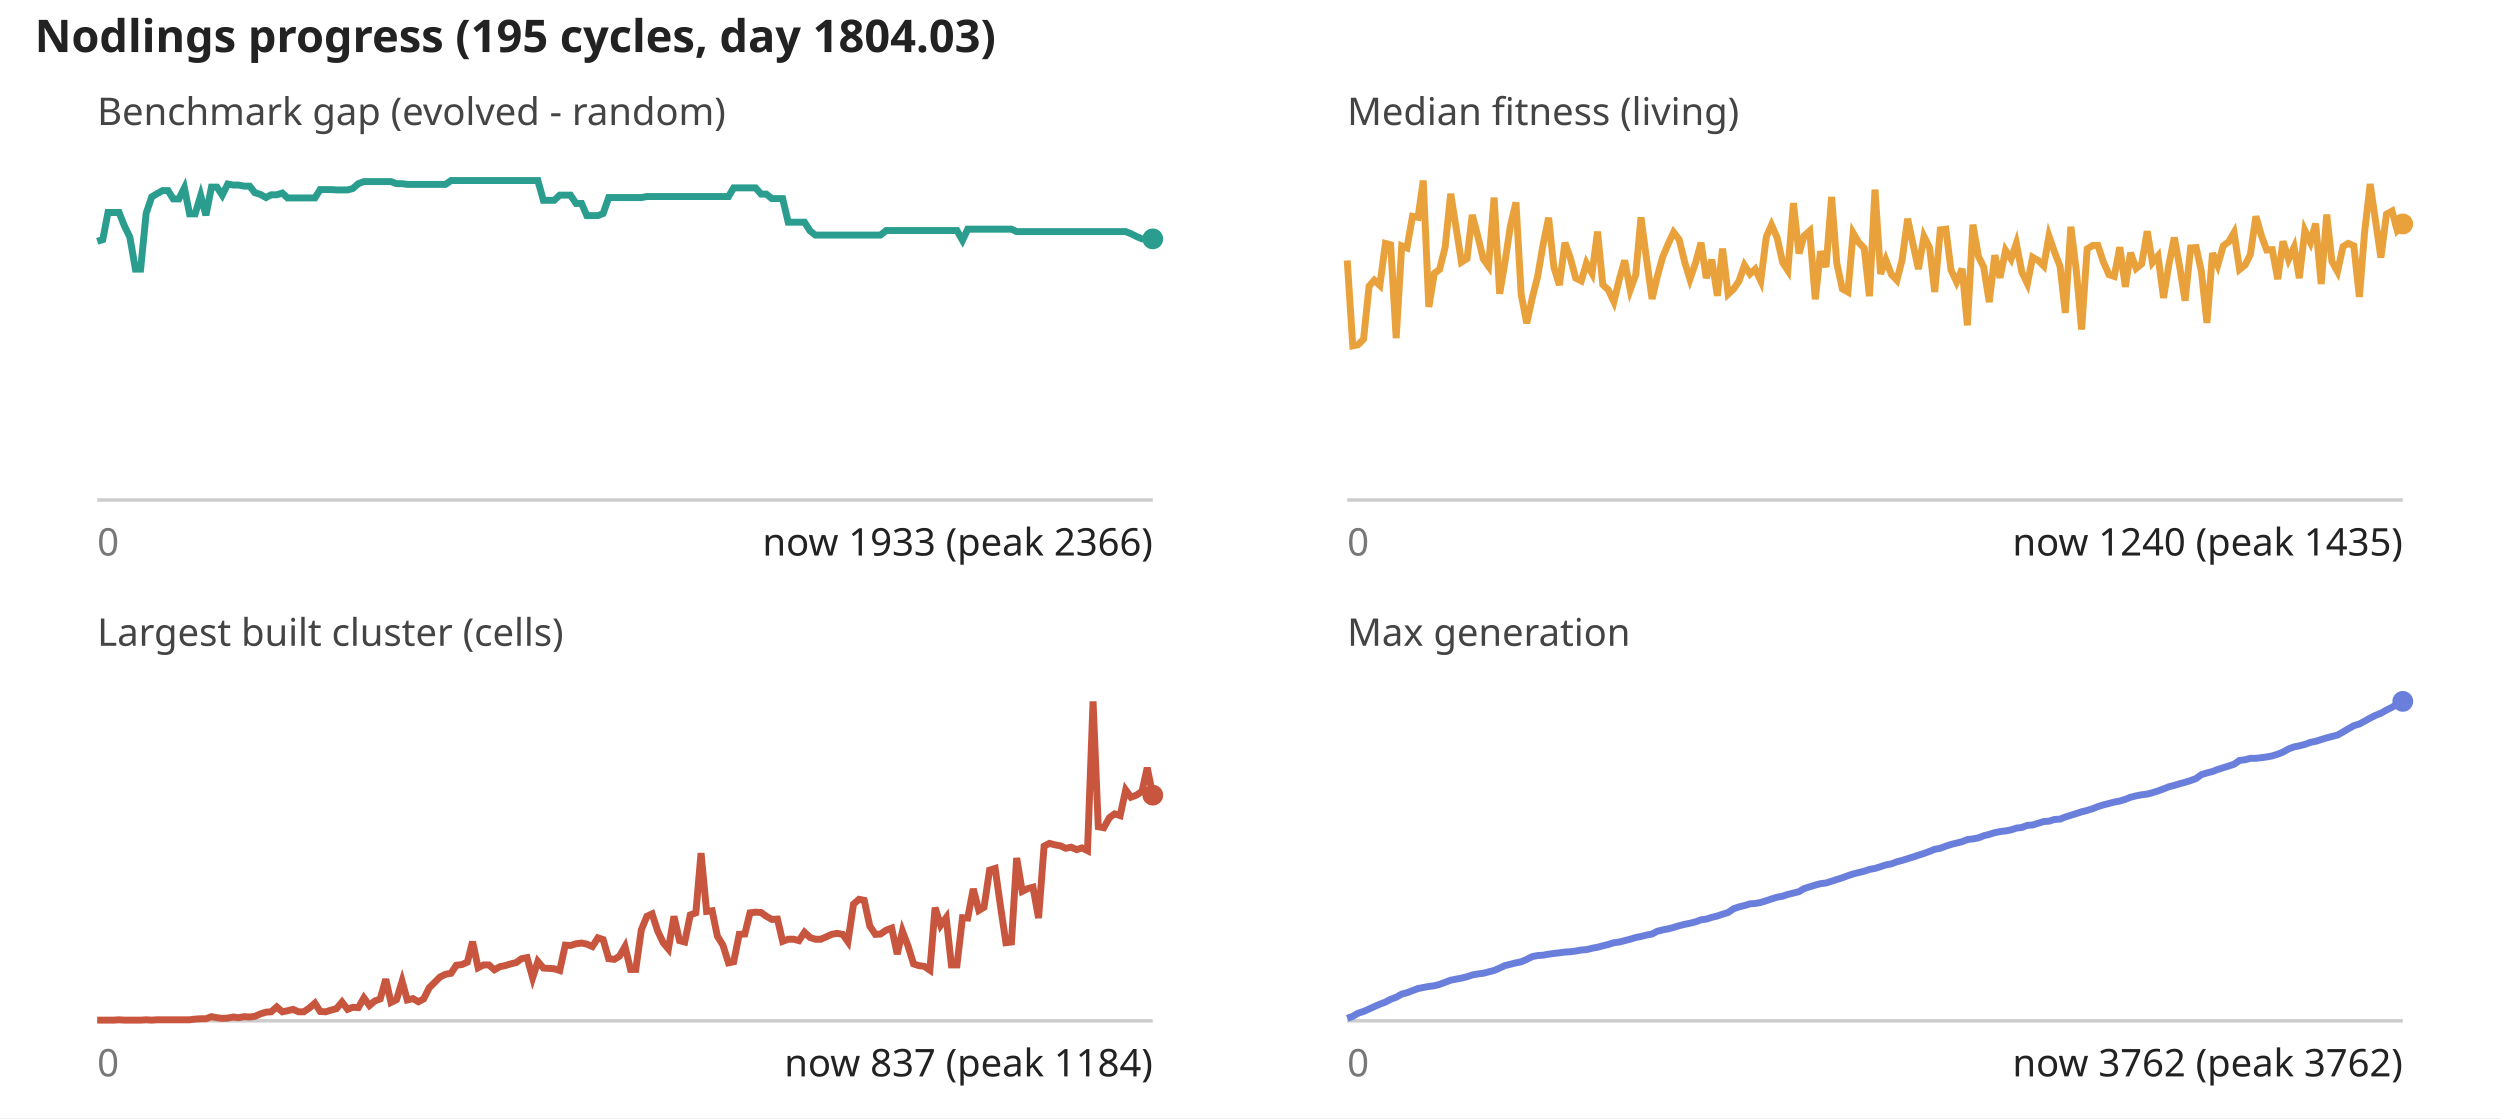
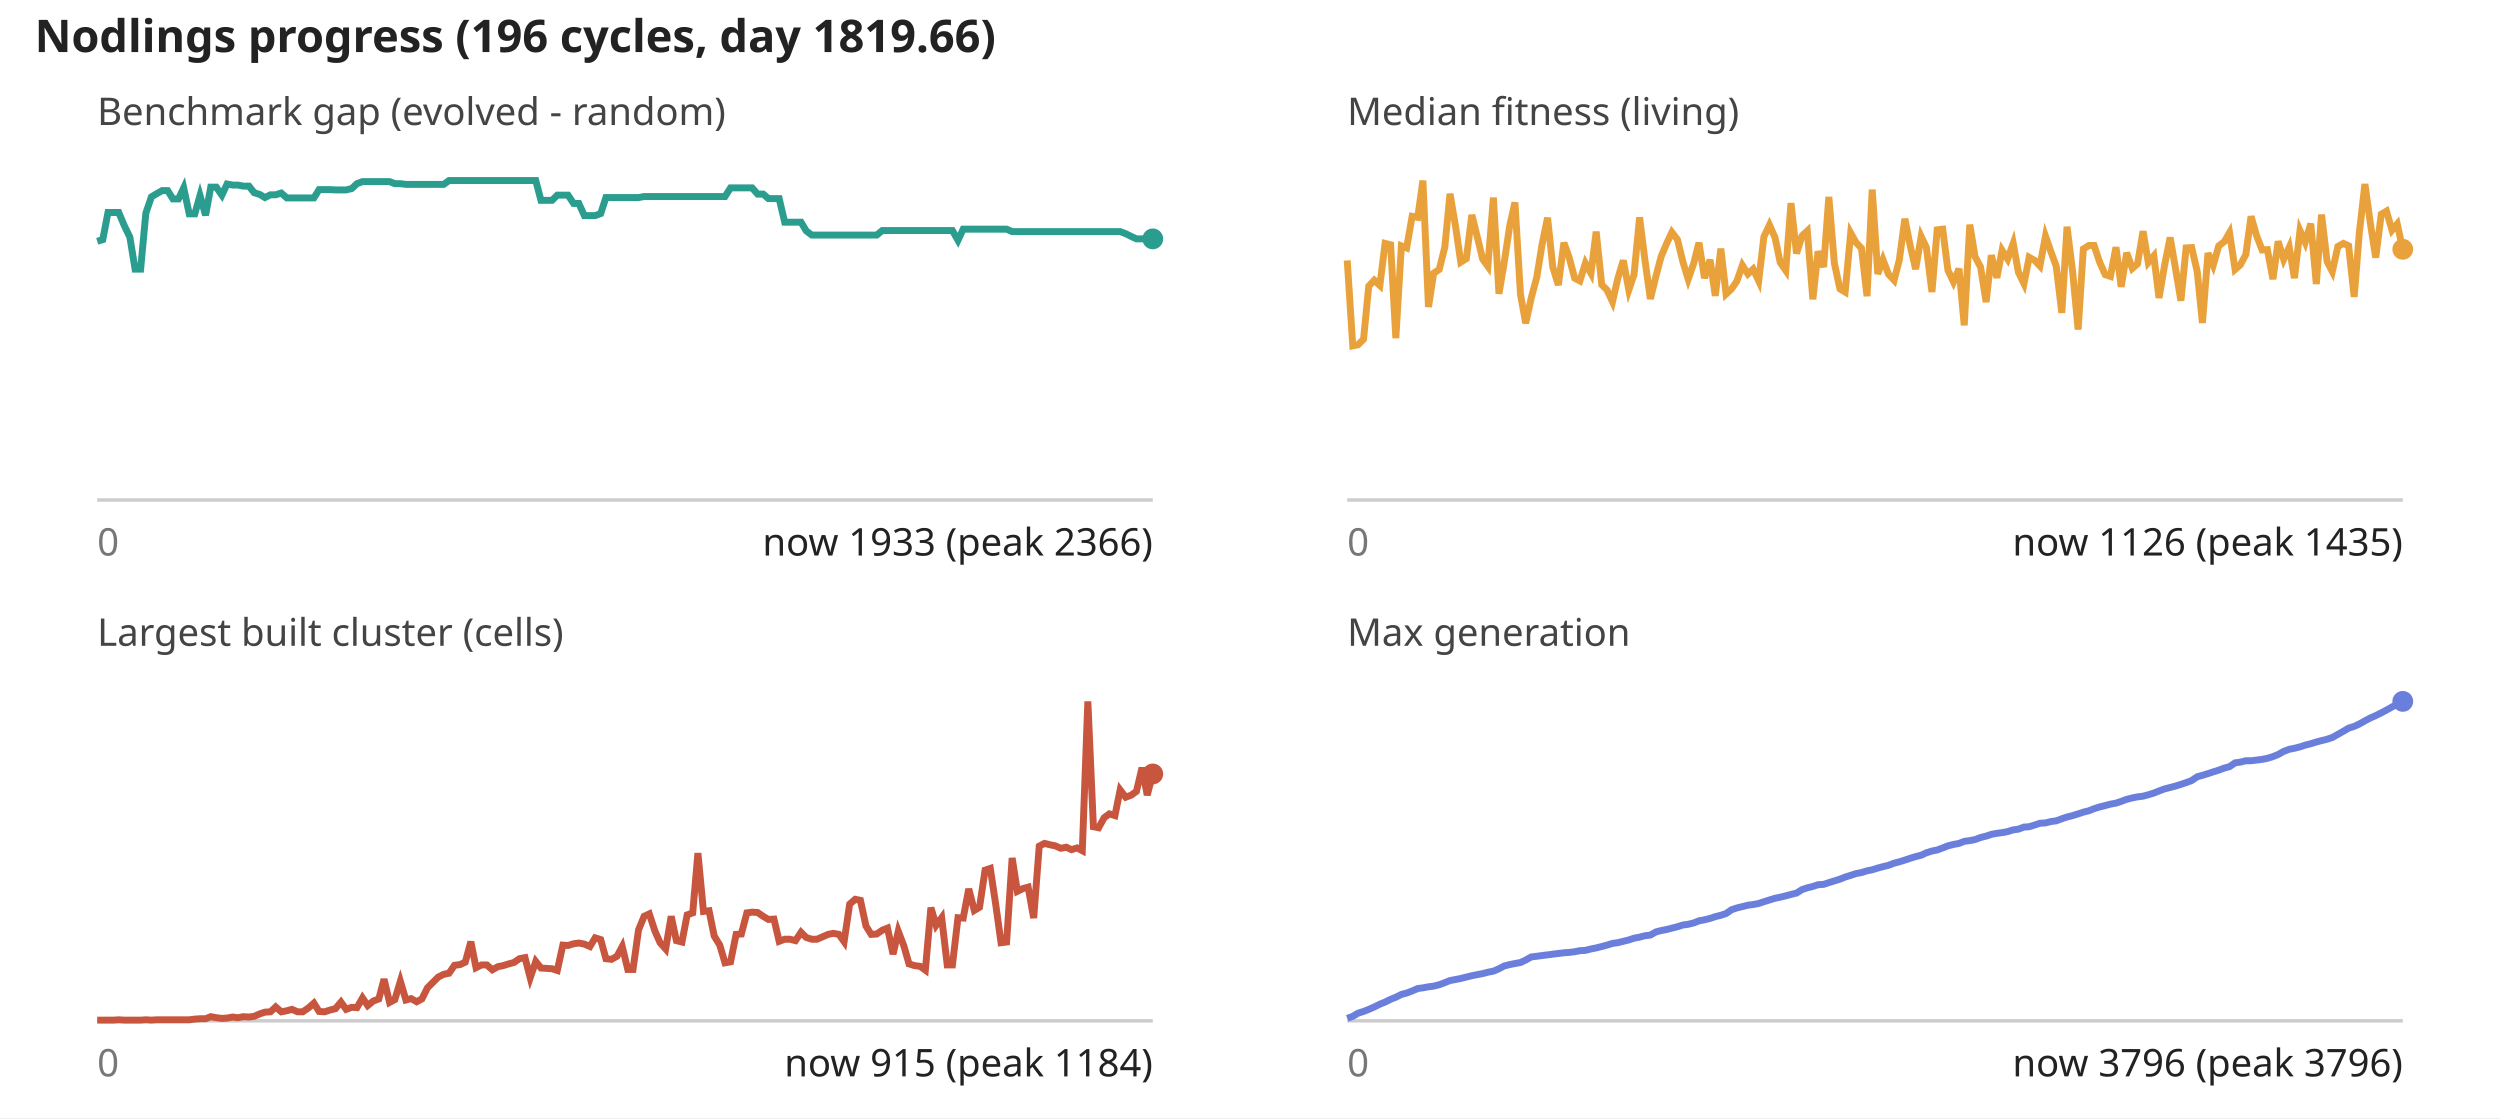
<svg xmlns="http://www.w3.org/2000/svg" viewBox="0 0 720 322" font-family="sans-serif" font-size="11">
  <rect width="100%" height="100%" fill="#fff" />
-   <text x="10" y="15" font-size="13" font-weight="bold" fill="#222">Nodlings progress (195 cycles, day 1804.03)</text>
+   <text x="10" y="15" font-size="13" font-weight="bold" fill="#222">Nodlings progress (196 cycles, day 1819.66)</text>
  <text x="28" y="36" fill="#444">Benchmark gap (evolved - random)</text>
  <line x1="28" y1="144" x2="332" y2="144" stroke="#ccc" />
-   <polyline fill="none" stroke="#2a9d8f" stroke-width="2" points="28.0,69.5 29.6,69.0 31.1,61.2 32.7,61.2 34.3,61.2 35.8,65.0 37.4,68.3 39.0,77.5 40.5,77.5 42.1,61.4 43.7,56.7 45.2,55.8 46.8,54.9 48.4,54.9 49.9,57.3 51.5,57.3 53.1,54.1 54.6,61.6 56.2,61.6 57.8,56.3 59.3,62.0 60.9,53.9 62.5,53.9 64.0,56.2 65.6,53.0 67.2,53.3 68.7,53.3 70.3,53.6 71.9,53.6 73.4,55.5 75.0,56.0 76.6,56.9 78.1,56.1 79.7,56.1 81.3,55.6 82.8,57.0 84.4,57.0 86.0,57.0 87.5,57.0 89.1,57.0 90.7,57.0 92.2,54.6 93.8,54.6 95.4,54.6 96.9,54.7 98.5,54.7 100.1,54.7 101.6,54.3 103.2,52.9 104.8,52.3 106.4,52.3 107.9,52.3 109.5,52.3 111.1,52.3 112.6,52.3 114.2,52.9 115.8,52.9 117.3,53.1 118.9,53.1 120.5,53.1 122.0,53.1 123.6,53.1 125.2,53.1 126.7,53.1 128.3,53.1 129.9,52.0 131.4,52.0 133.0,52.0 134.6,52.0 136.1,52.0 137.7,52.0 139.3,52.0 140.8,52.0 142.4,52.0 144.0,52.0 145.5,52.0 147.1,52.0 148.7,52.0 150.2,52.0 151.8,52.0 153.4,52.0 154.9,52.0 156.5,57.7 158.1,57.7 159.6,57.7 161.2,56.2 162.8,56.2 164.3,56.2 165.9,58.6 167.5,58.6 169.0,62.1 170.6,62.1 172.2,62.1 173.7,61.5 175.3,56.9 176.9,56.9 178.4,56.9 180.0,56.9 181.6,56.9 183.1,56.9 184.7,56.9 186.3,56.6 187.8,56.6 189.4,56.6 191.0,56.6 192.5,56.6 194.1,56.6 195.7,56.6 197.2,56.6 198.8,56.6 200.4,56.6 201.9,56.6 203.5,56.6 205.1,56.6 206.6,56.6 208.2,56.6 209.8,56.6 211.3,54.1 212.9,54.1 214.5,54.1 216.0,54.1 217.6,54.1 219.2,55.9 220.7,55.9 222.3,57.2 223.9,57.2 225.4,57.2 227.0,64.0 228.6,64.0 230.1,64.0 231.7,64.0 233.3,66.5 234.8,67.7 236.4,67.7 238.0,67.7 239.5,67.7 241.1,67.7 242.7,67.7 244.2,67.7 245.8,67.7 247.4,67.7 248.9,67.7 250.5,67.7 252.1,67.7 253.6,67.7 255.2,66.4 256.8,66.4 258.4,66.4 259.9,66.4 261.5,66.4 263.1,66.4 264.6,66.4 266.2,66.4 267.8,66.4 269.3,66.4 270.9,66.4 272.5,66.4 274.0,66.4 275.6,66.4 277.2,69.2 278.7,66.0 280.3,66.0 281.9,66.0 283.4,66.0 285.0,66.0 286.6,66.0 288.1,66.0 289.7,66.0 291.3,66.0 292.8,66.7 294.4,66.7 296.0,66.7 297.5,66.7 299.1,66.7 300.7,66.7 302.2,66.7 303.8,66.7 305.4,66.7 306.9,66.7 308.5,66.7 310.1,66.7 311.6,66.7 313.2,66.7 314.8,66.7 316.3,66.7 317.9,66.7 319.5,66.7 321.0,66.7 322.6,66.7 324.2,66.7 325.7,67.3 327.3,68.1 328.9,68.8 330.4,68.8 332.0,68.8" />
+   <polyline fill="none" stroke="#2a9d8f" stroke-width="2" points="28.0,69.5 29.6,69.0 31.1,61.2 32.7,61.2 34.2,61.2 35.8,65.0 37.4,68.3 38.9,77.5 40.5,77.5 42.0,61.4 43.6,56.7 45.1,55.8 46.7,54.9 48.3,54.9 49.8,57.3 51.4,57.3 52.9,54.1 54.5,61.6 56.1,61.6 57.6,56.3 59.2,62.0 60.7,53.9 62.3,53.9 63.9,56.2 65.4,53.0 67.0,53.3 68.5,53.3 70.1,53.6 71.7,53.6 73.2,55.5 74.8,56.0 76.3,56.9 77.9,56.1 79.4,56.1 81.0,55.6 82.6,57.0 84.1,57.0 85.7,57.0 87.2,57.0 88.8,57.0 90.4,57.0 91.9,54.6 93.5,54.6 95.0,54.6 96.6,54.7 98.2,54.7 99.7,54.7 101.3,54.3 102.8,52.9 104.4,52.3 105.9,52.3 107.5,52.3 109.1,52.3 110.6,52.3 112.2,52.3 113.7,52.9 115.3,52.9 116.9,53.1 118.4,53.1 120.0,53.1 121.5,53.1 123.1,53.1 124.7,53.1 126.2,53.1 127.8,53.1 129.3,52.0 130.9,52.0 132.5,52.0 134.0,52.0 135.6,52.0 137.1,52.0 138.7,52.0 140.2,52.0 141.8,52.0 143.4,52.0 144.9,52.0 146.5,52.0 148.0,52.0 149.6,52.0 151.2,52.0 152.7,52.0 154.3,52.0 155.8,57.7 157.4,57.7 159.0,57.7 160.5,56.2 162.1,56.2 163.6,56.2 165.2,58.6 166.7,58.6 168.3,62.1 169.9,62.1 171.4,62.1 173.0,61.5 174.5,56.9 176.1,56.9 177.7,56.9 179.2,56.9 180.8,56.9 182.3,56.9 183.9,56.9 185.5,56.6 187.0,56.6 188.6,56.6 190.1,56.6 191.7,56.6 193.3,56.6 194.8,56.6 196.4,56.6 197.9,56.6 199.5,56.6 201.0,56.6 202.6,56.6 204.2,56.6 205.7,56.6 207.3,56.6 208.8,56.6 210.4,54.1 212.0,54.1 213.5,54.1 215.1,54.1 216.6,54.1 218.2,55.9 219.8,55.9 221.3,57.2 222.9,57.2 224.4,57.2 226.0,64.0 227.5,64.0 229.1,64.0 230.7,64.0 232.2,66.5 233.8,67.7 235.3,67.7 236.9,67.7 238.5,67.7 240.0,67.7 241.6,67.7 243.1,67.7 244.7,67.7 246.3,67.7 247.8,67.7 249.4,67.7 250.9,67.7 252.5,67.7 254.1,66.4 255.6,66.4 257.2,66.4 258.7,66.4 260.3,66.4 261.8,66.4 263.4,66.4 265.0,66.4 266.5,66.4 268.1,66.4 269.6,66.4 271.2,66.4 272.8,66.4 274.3,66.4 275.9,69.2 277.4,66.0 279.0,66.0 280.6,66.0 282.1,66.0 283.7,66.0 285.2,66.0 286.8,66.0 288.3,66.0 289.9,66.0 291.5,66.7 293.0,66.7 294.6,66.7 296.1,66.7 297.7,66.7 299.3,66.7 300.8,66.7 302.4,66.7 303.9,66.7 305.5,66.7 307.1,66.7 308.6,66.7 310.2,66.7 311.7,66.7 313.3,66.7 314.9,66.7 316.4,66.7 318.0,66.7 319.5,66.7 321.1,66.7 322.6,66.7 324.2,67.3 325.8,68.1 327.3,68.8 328.9,68.8 330.4,68.8 332.0,68.8" />
  <circle cx="332.0" cy="68.8" r="3" fill="#2a9d8f" />
  <text x="28" y="160" fill="#777">0</text>
  <text x="332" y="160" text-anchor="end" fill="#222">now 1933 (peak 2366)</text>
  <text x="388" y="36" fill="#444">Median fitness (living)</text>
  <line x1="388" y1="144" x2="692" y2="144" stroke="#ccc" />
-   <polyline fill="none" stroke="#e9a23b" stroke-width="2" points="388.0,75.0 389.6,99.6 391.1,99.3 392.7,97.7 394.3,82.4 395.8,80.7 397.4,82.2 399.0,70.1 400.5,70.5 402.1,97.4 403.7,70.8 405.2,71.4 406.8,62.3 408.4,62.6 409.9,52.0 411.5,88.4 413.1,78.7 414.6,77.6 416.2,71.2 417.8,55.8 419.3,65.2 420.9,75.5 422.5,74.5 424.0,61.9 425.6,68.0 427.2,74.6 428.7,76.7 430.3,56.9 431.9,84.6 433.4,75.7 435.0,65.0 436.6,58.3 438.1,84.8 439.7,93.1 441.3,85.8 442.8,79.8 444.4,70.5 446.0,62.7 447.5,76.9 449.1,82.1 450.7,69.9 452.2,74.1 453.8,80.1 455.4,80.9 456.9,75.8 458.5,78.7 460.1,66.7 461.6,82.0 463.2,83.5 464.8,86.9 466.4,80.3 467.9,75.0 469.5,83.5 471.1,79.1 472.6,62.6 474.2,74.6 475.8,86.1 477.3,79.6 478.9,73.9 480.5,70.1 482.0,66.9 483.6,69.0 485.2,75.5 486.7,80.4 488.3,75.8 489.9,69.9 491.4,80.1 493.0,74.8 494.6,85.2 496.1,71.6 497.7,84.7 499.3,83.2 500.8,81.0 502.4,76.4 504.0,78.9 505.5,77.5 507.1,80.9 508.7,68.2 510.2,64.8 511.8,68.4 513.4,75.6 514.9,77.9 516.5,58.5 518.1,73.0 519.6,67.9 521.2,66.5 522.8,86.2 524.3,72.4 525.9,76.9 527.5,56.7 529.0,75.8 530.6,83.2 532.2,84.1 533.7,67.1 535.3,69.8 536.9,71.5 538.4,85.3 540.0,54.6 541.6,78.9 543.1,74.8 544.7,79.0 546.3,80.7 547.8,74.9 549.4,63.0 551.0,70.6 552.5,77.5 554.1,68.1 555.7,71.3 557.2,84.1 558.8,66.2 560.4,66.0 561.9,77.8 563.5,81.2 565.1,77.4 566.6,93.7 568.2,64.7 569.8,73.9 571.3,76.9 572.9,87.0 574.5,73.5 576.0,80.0 577.6,72.1 579.2,74.6 580.7,70.1 582.3,78.4 583.9,81.7 585.4,74.1 587.0,75.0 588.6,76.6 590.1,68.0 591.7,72.6 593.3,76.7 594.8,90.1 596.4,65.3 598.0,78.1 599.5,94.9 601.1,71.7 602.7,70.7 604.2,70.7 605.8,75.5 607.4,79.1 608.9,79.6 610.5,71.2 612.1,82.6 613.6,72.8 615.2,77.3 616.8,76.0 618.4,66.6 619.9,75.6 621.5,73.7 623.1,85.8 624.6,76.4 626.2,68.4 627.8,77.1 629.3,86.6 630.9,71.4 632.5,71.3 634.0,78.2 635.6,93.0 637.2,72.9 638.7,76.4 640.3,70.8 641.9,69.6 643.4,67.0 645.0,77.6 646.6,76.3 648.1,73.3 649.7,62.3 651.3,67.9 652.8,72.0 654.4,71.9 656.0,80.4 657.5,69.5 659.1,74.7 660.7,71.2 662.2,80.1 663.8,66.4 665.4,69.8 666.9,64.4 668.5,81.8 670.1,61.8 671.6,75.3 673.2,78.2 674.8,71.0 676.3,70.1 677.9,70.8 679.5,85.5 681.0,66.9 682.6,53.0 684.2,63.9 685.7,74.2 687.3,61.7 688.9,60.8 690.4,66.3 692.0,64.5" />
-   <circle cx="692.0" cy="64.5" r="3" fill="#e9a23b" />
+   <polyline fill="none" stroke="#e9a23b" stroke-width="2" points="388.0,75.0 389.6,99.6 391.1,99.3 392.7,97.7 394.2,82.4 395.8,80.7 397.4,82.2 398.9,70.1 400.5,70.5 402.0,97.4 403.6,70.8 405.1,71.4 406.7,62.3 408.3,62.6 409.8,52.0 411.4,88.4 412.9,78.7 414.5,77.6 416.1,71.2 417.6,55.8 419.2,65.2 420.7,75.5 422.3,74.5 423.9,61.9 425.4,68.0 427.0,74.6 428.5,76.7 430.1,56.9 431.7,84.6 433.2,75.7 434.8,65.0 436.3,58.3 437.9,84.8 439.4,93.1 441.0,85.8 442.6,79.8 444.1,70.5 445.7,62.7 447.2,76.9 448.8,82.1 450.4,69.9 451.9,74.1 453.5,80.1 455.0,80.9 456.6,75.8 458.2,78.7 459.7,66.7 461.3,82.0 462.8,83.5 464.4,86.9 465.9,80.3 467.5,75.0 469.1,83.5 470.6,79.1 472.2,62.6 473.7,74.6 475.3,86.1 476.9,79.6 478.4,73.9 480.0,70.1 481.5,66.9 483.1,69.0 484.7,75.5 486.2,80.4 487.8,75.8 489.3,69.9 490.9,80.1 492.5,74.8 494.0,85.2 495.6,71.6 497.1,84.7 498.7,83.2 500.2,81.0 501.8,76.4 503.4,78.9 504.9,77.5 506.5,80.9 508.0,68.2 509.6,64.8 511.2,68.4 512.7,75.6 514.3,77.9 515.8,58.5 517.4,73.0 519.0,67.9 520.5,66.5 522.1,86.2 523.6,72.4 525.2,76.9 526.7,56.7 528.3,75.8 529.9,83.2 531.4,84.1 533.0,67.1 534.5,69.8 536.1,71.5 537.7,85.3 539.2,54.6 540.8,78.9 542.3,74.8 543.9,79.0 545.5,80.7 547.0,74.9 548.6,63.0 550.1,70.6 551.7,77.5 553.3,68.1 554.8,71.3 556.4,84.1 557.9,66.2 559.5,66.0 561.0,77.8 562.6,81.2 564.2,77.4 565.7,93.7 567.3,64.7 568.8,73.9 570.4,76.9 572.0,87.0 573.5,73.5 575.1,80.0 576.6,72.1 578.2,74.6 579.8,70.1 581.3,78.4 582.9,81.7 584.4,74.1 586.0,75.0 587.5,76.6 589.1,68.0 590.7,72.6 592.2,76.7 593.8,90.1 595.3,65.3 596.9,78.1 598.5,94.9 600.0,71.7 601.6,70.7 603.1,70.7 604.7,75.5 606.3,79.1 607.8,79.6 609.4,71.2 610.9,82.6 612.5,72.8 614.1,77.3 615.6,76.0 617.2,66.6 618.7,75.6 620.3,73.7 621.8,85.8 623.4,76.4 625.0,68.4 626.5,77.1 628.1,86.6 629.6,71.4 631.2,71.3 632.8,78.2 634.3,93.0 635.9,72.9 637.4,76.4 639.0,70.8 640.6,69.6 642.1,67.0 643.7,77.6 645.2,76.3 646.8,73.3 648.3,62.3 649.9,67.9 651.5,72.0 653.0,71.9 654.6,80.4 656.1,69.5 657.7,74.7 659.3,71.2 660.8,80.1 662.4,66.4 663.9,69.8 665.5,64.4 667.1,81.8 668.6,61.8 670.2,75.3 671.7,78.2 673.3,71.0 674.9,70.1 676.4,70.8 678.0,85.5 679.5,66.9 681.1,53.0 682.6,63.9 684.2,74.2 685.8,61.7 687.3,60.8 688.9,66.3 690.4,64.5 692.0,71.8" />
+   <circle cx="692.0" cy="71.8" r="3" fill="#e9a23b" />
  <text x="388" y="160" fill="#777">0</text>
-   <text x="692" y="160" text-anchor="end" fill="#222">now 1240 (peak 1435)</text>
+   <text x="692" y="160" text-anchor="end" fill="#222">now 1126 (peak 1435)</text>
  <text x="28" y="186" fill="#444">Largest built cluster (cells)</text>
  <line x1="28" y1="294" x2="332" y2="294" stroke="#ccc" />
-   <polyline fill="none" stroke="#c8553d" stroke-width="2" points="28.0,293.8 29.6,293.8 31.1,293.8 32.7,293.8 34.3,293.7 35.8,293.8 37.4,293.8 39.0,293.8 40.5,293.8 42.1,293.7 43.7,293.8 45.2,293.7 46.8,293.7 48.4,293.7 49.9,293.7 51.5,293.7 53.1,293.7 54.6,293.7 56.2,293.5 57.8,293.4 59.3,293.4 60.9,292.8 62.5,293.1 64.0,293.3 65.6,293.2 67.2,292.9 68.7,293.1 70.3,292.8 71.9,292.9 73.4,292.7 75.0,292.0 76.6,291.5 78.1,291.4 79.7,290.0 81.3,291.4 82.8,291.1 84.4,290.7 86.0,291.4 87.5,291.4 89.1,290.3 90.7,288.9 92.2,291.3 93.8,291.4 95.4,290.9 96.9,290.5 98.5,288.6 100.1,290.7 101.6,290.1 103.2,290.2 104.8,287.4 106.4,289.6 107.9,288.3 109.5,287.7 111.1,282.0 112.6,288.7 114.2,287.9 115.8,282.6 117.3,288.0 118.9,287.6 120.5,288.5 122.0,287.7 123.6,284.5 125.2,282.9 126.7,281.4 128.3,280.6 129.9,280.3 131.4,278.0 133.0,277.8 134.6,277.1 136.1,271.2 137.7,278.7 139.3,277.9 140.8,277.9 142.4,279.3 144.0,278.4 145.5,278.1 147.1,277.6 148.7,277.2 150.2,276.1 151.8,275.8 153.4,281.6 154.9,276.9 156.5,278.8 158.1,278.9 159.6,279.0 161.2,279.5 162.8,272.2 164.3,272.3 165.9,271.8 167.5,271.6 169.0,271.9 170.6,272.6 172.2,270.1 173.7,270.6 175.3,276.1 176.9,276.3 178.4,275.4 180.0,272.6 181.6,279.2 183.1,279.2 184.7,267.8 186.3,263.9 187.8,263.2 189.4,268.1 191.0,271.5 192.5,273.3 194.1,263.9 195.7,270.9 197.2,271.3 198.8,263.5 200.4,262.9 201.9,245.7 203.5,262.5 205.1,262.3 206.6,269.6 208.2,272.2 209.8,277.3 211.3,277.0 212.9,269.1 214.5,269.0 216.0,262.9 217.6,262.7 219.2,262.8 220.7,263.9 222.3,264.8 223.9,264.7 225.4,271.1 227.0,270.5 228.6,270.5 230.1,270.9 231.7,268.5 233.3,270.0 234.8,270.5 236.4,270.5 238.0,269.8 239.5,269.1 241.1,268.8 242.7,269.1 244.2,271.2 245.8,260.4 247.4,259.0 248.9,259.3 250.5,266.7 252.1,269.1 253.6,269.0 255.2,267.9 256.8,267.3 258.4,274.8 259.9,268.2 261.5,272.4 263.1,277.6 264.6,278.1 266.2,278.3 267.8,279.4 269.3,261.4 270.9,266.5 272.5,264.3 274.0,277.9 275.6,277.9 277.2,264.3 278.7,264.4 280.3,256.0 281.9,262.2 283.4,261.3 285.0,250.6 286.6,250.1 288.1,260.7 289.7,271.5 291.3,271.3 292.8,247.1 294.4,256.7 296.0,255.9 297.5,255.5 299.1,264.4 300.7,243.7 302.2,242.9 303.8,243.3 305.4,243.6 306.9,244.3 308.5,244.0 310.1,244.7 311.6,244.2 313.2,245.0 314.8,202.0 316.3,238.1 317.9,238.4 319.5,235.5 321.0,234.4 322.6,234.9 324.2,227.5 325.7,229.6 327.3,229.0 328.9,227.9 330.4,221.1 332.0,229.0" />
-   <circle cx="332.0" cy="229.0" r="3" fill="#c8553d" />
+   <polyline fill="none" stroke="#c8553d" stroke-width="2" points="28.0,293.8 29.6,293.8 31.1,293.8 32.7,293.8 34.2,293.7 35.8,293.8 37.4,293.8 38.9,293.8 40.5,293.8 42.0,293.7 43.6,293.8 45.1,293.7 46.7,293.7 48.3,293.7 49.8,293.7 51.4,293.7 52.9,293.7 54.5,293.7 56.1,293.5 57.6,293.4 59.2,293.4 60.7,292.8 62.3,293.1 63.9,293.3 65.4,293.2 67.0,292.9 68.5,293.1 70.1,292.8 71.7,292.9 73.2,292.7 74.8,292.0 76.3,291.5 77.9,291.4 79.4,290.0 81.0,291.4 82.6,291.1 84.1,290.7 85.7,291.4 87.2,291.4 88.8,290.3 90.4,288.9 91.9,291.3 93.5,291.4 95.0,290.9 96.6,290.5 98.2,288.6 99.7,290.7 101.3,290.1 102.8,290.2 104.4,287.4 105.9,289.6 107.5,288.3 109.1,287.7 110.6,282.0 112.2,288.7 113.7,287.9 115.3,282.6 116.9,288.0 118.4,287.6 120.0,288.5 121.5,287.7 123.1,284.5 124.7,282.9 126.2,281.4 127.8,280.6 129.3,280.3 130.9,278.0 132.5,277.8 134.0,277.1 135.6,271.2 137.1,278.7 138.7,277.9 140.2,277.9 141.8,279.3 143.4,278.4 144.9,278.1 146.5,277.6 148.0,277.2 149.6,276.1 151.2,275.8 152.7,281.6 154.3,276.9 155.8,278.8 157.4,278.9 159.0,279.0 160.5,279.5 162.1,272.2 163.6,272.3 165.2,271.8 166.7,271.6 168.3,271.9 169.9,272.6 171.4,270.1 173.0,270.6 174.5,276.1 176.1,276.3 177.7,275.4 179.2,272.6 180.8,279.2 182.3,279.2 183.9,267.8 185.5,263.9 187.0,263.2 188.6,268.1 190.1,271.5 191.7,273.3 193.3,263.9 194.8,270.9 196.4,271.3 197.9,263.5 199.5,262.9 201.0,245.7 202.6,262.5 204.2,262.3 205.7,269.6 207.3,272.2 208.8,277.3 210.4,277.0 212.0,269.1 213.5,269.0 215.1,262.9 216.6,262.7 218.2,262.8 219.8,263.9 221.3,264.8 222.9,264.7 224.4,271.1 226.0,270.5 227.5,270.5 229.1,270.9 230.7,268.5 232.2,270.0 233.8,270.5 235.3,270.5 236.9,269.8 238.5,269.1 240.0,268.8 241.6,269.1 243.1,271.2 244.7,260.4 246.3,259.0 247.8,259.3 249.4,266.7 250.9,269.1 252.5,269.0 254.1,267.9 255.6,267.3 257.2,274.8 258.7,268.2 260.3,272.4 261.8,277.6 263.4,278.1 265.0,278.3 266.5,279.4 268.1,261.4 269.6,266.5 271.2,264.3 272.8,277.9 274.3,277.9 275.9,264.3 277.4,264.4 279.0,256.0 280.6,262.2 282.1,261.3 283.7,250.6 285.2,250.1 286.8,260.7 288.3,271.5 289.9,271.3 291.5,247.1 293.0,256.7 294.6,255.9 296.1,255.5 297.7,264.4 299.3,243.7 300.8,242.9 302.4,243.3 303.9,243.6 305.5,244.3 307.1,244.0 308.6,244.7 310.2,244.2 311.7,245.0 313.3,202.0 314.9,238.1 316.4,238.4 318.0,235.5 319.5,234.4 321.1,234.9 322.6,227.5 324.2,229.6 325.8,229.0 327.3,227.9 328.9,221.1 330.4,229.0 332.0,222.9" />
+   <circle cx="332.0" cy="222.9" r="3" fill="#c8553d" />
  <text x="28" y="310" fill="#777">0</text>
-   <text x="332" y="310" text-anchor="end" fill="#222">now 837 (peak 1184)</text>
+   <text x="332" y="310" text-anchor="end" fill="#222">now 915 (peak 1184)</text>
  <text x="388" y="186" fill="#444">Max generation</text>
  <line x1="388" y1="294" x2="692" y2="294" stroke="#ccc" />
-   <polyline fill="none" stroke="#6a7fdb" stroke-width="2" points="388.0,293.3 389.6,292.7 391.1,291.8 392.7,291.3 394.3,290.6 395.8,289.9 397.4,289.2 399.0,288.6 400.5,287.8 402.1,287.2 403.7,286.3 405.2,285.9 406.8,285.3 408.4,284.7 409.9,284.4 411.5,284.1 413.1,283.9 414.6,283.5 416.2,282.9 417.8,282.3 419.3,282.0 420.9,281.7 422.5,281.3 424.0,280.8 425.6,280.5 427.2,280.3 428.7,279.9 430.3,279.5 431.9,278.8 433.4,278.1 435.0,277.7 436.6,277.3 438.1,277.0 439.7,276.3 441.3,275.5 442.8,275.2 444.4,275.1 446.0,274.8 447.5,274.6 449.1,274.4 450.7,274.2 452.2,274.1 453.8,273.9 455.4,273.6 456.9,273.5 458.5,273.1 460.1,272.8 461.6,272.4 463.2,272.0 464.8,271.5 466.4,271.3 467.9,270.9 469.5,270.5 471.1,270.0 472.6,269.7 474.2,269.3 475.8,269.0 477.3,268.2 478.9,267.8 480.5,267.5 482.0,267.1 483.6,266.6 485.2,266.2 486.7,265.9 488.3,265.5 489.9,264.9 491.4,264.7 493.0,264.2 494.6,263.8 496.1,263.3 497.7,262.8 499.3,261.7 500.8,261.2 502.4,260.8 504.0,260.3 505.5,260.2 507.1,259.9 508.7,259.4 510.2,258.9 511.8,258.4 513.4,258.1 514.9,257.6 516.5,257.2 518.1,256.8 519.6,255.9 521.2,255.4 522.8,254.9 524.3,254.5 525.9,254.3 527.5,253.8 529.0,253.3 530.6,252.8 532.2,252.2 533.7,251.7 535.3,251.3 536.9,250.9 538.4,250.4 540.0,250.1 541.6,249.6 543.1,249.1 544.7,248.8 546.3,248.2 547.8,247.8 549.4,247.3 551.0,246.8 552.5,246.3 554.1,245.8 555.7,245.2 557.2,244.6 558.8,244.3 560.4,243.7 561.9,243.2 563.5,242.8 565.1,242.4 566.6,241.8 568.2,241.6 569.8,241.3 571.3,240.7 572.9,240.3 574.5,239.8 576.0,239.5 577.6,239.3 579.2,239.0 580.7,238.5 582.3,238.3 583.9,237.7 585.4,237.6 587.0,237.1 588.6,236.6 590.1,236.5 591.7,236.0 593.3,235.9 594.8,235.3 596.4,234.8 598.0,234.3 599.5,233.8 601.1,233.4 602.7,232.9 604.2,232.3 605.8,231.8 607.4,231.4 608.9,231.0 610.5,230.7 612.1,230.2 613.6,229.6 615.2,229.2 616.8,228.9 618.4,228.7 619.9,228.3 621.5,227.8 623.1,227.2 624.6,226.6 626.2,226.2 627.8,225.7 629.3,225.3 630.9,224.8 632.5,224.2 634.0,223.1 635.6,222.6 637.2,222.2 638.7,221.6 640.3,221.1 641.9,220.6 643.4,220.1 645.0,219.0 646.6,218.8 648.1,218.4 649.7,218.4 651.3,218.2 652.8,218.0 654.4,217.7 656.0,217.2 657.5,216.6 659.1,215.7 660.7,215.1 662.2,214.8 663.8,214.4 665.4,213.8 666.9,213.5 668.5,213.0 670.1,212.5 671.6,212.1 673.2,211.7 674.8,210.8 676.3,209.9 677.9,209.0 679.5,208.5 681.0,207.7 682.6,206.8 684.2,206.0 685.7,205.4 687.3,204.5 688.9,203.7 690.4,202.8 692.0,202.0" />
+   <polyline fill="none" stroke="#6a7fdb" stroke-width="2" points="388.0,293.3 389.6,292.7 391.1,291.8 392.7,291.3 394.2,290.7 395.8,290.0 397.4,289.2 398.9,288.6 400.5,287.8 402.0,287.2 403.6,286.4 405.1,286.0 406.7,285.4 408.3,284.7 409.8,284.5 411.4,284.2 412.9,284.0 414.5,283.6 416.1,283.0 417.6,282.4 419.2,282.1 420.7,281.8 422.3,281.4 423.9,281.0 425.4,280.7 427.0,280.4 428.5,280.0 430.1,279.7 431.7,279.0 433.2,278.2 434.8,277.8 436.3,277.5 437.9,277.2 439.4,276.5 441.0,275.6 442.6,275.4 444.1,275.2 445.7,275.0 447.2,274.8 448.8,274.6 450.4,274.4 451.9,274.3 453.5,274.1 455.0,273.8 456.6,273.7 458.2,273.3 459.7,273.0 461.3,272.6 462.8,272.2 464.4,271.7 465.9,271.5 467.5,271.1 469.1,270.7 470.6,270.2 472.2,269.9 473.7,269.5 475.3,269.3 476.9,268.4 478.4,268.0 480.0,267.7 481.5,267.3 483.1,266.9 484.7,266.4 486.2,266.2 487.8,265.8 489.3,265.2 490.9,264.9 492.5,264.5 494.0,264.0 495.6,263.6 497.1,263.1 498.7,262.0 500.2,261.5 501.8,261.1 503.4,260.7 504.9,260.5 506.5,260.2 508.0,259.7 509.6,259.2 511.2,258.7 512.7,258.4 514.3,258.0 515.8,257.6 517.4,257.2 519.0,256.2 520.5,255.7 522.1,255.3 523.6,254.8 525.2,254.7 526.7,254.2 528.3,253.7 529.9,253.2 531.4,252.6 533.0,252.1 534.5,251.6 536.1,251.3 537.7,250.8 539.2,250.5 540.8,250.0 542.3,249.6 543.9,249.2 545.5,248.6 547.0,248.2 548.6,247.7 550.1,247.2 551.7,246.7 553.3,246.3 554.8,245.6 556.4,245.1 557.9,244.8 559.5,244.2 561.0,243.6 562.6,243.2 564.2,242.9 565.7,242.3 567.3,242.1 568.8,241.8 570.4,241.2 572.0,240.8 573.5,240.3 575.1,240.0 576.6,239.8 578.2,239.5 579.8,239.0 581.3,238.8 582.9,238.2 584.4,238.1 586.0,237.6 587.5,237.1 589.1,237.0 590.7,236.6 592.2,236.4 593.8,235.8 595.3,235.3 596.9,234.9 598.5,234.4 600.0,233.9 601.6,233.5 603.1,232.9 604.7,232.4 606.3,232.0 607.8,231.6 609.4,231.3 610.9,230.8 612.5,230.2 614.1,229.8 615.6,229.5 617.2,229.3 618.7,228.9 620.3,228.4 621.8,227.8 623.4,227.2 625.0,226.8 626.5,226.4 628.1,225.9 629.6,225.4 631.2,224.8 632.8,223.7 634.3,223.3 635.9,222.8 637.4,222.3 639.0,221.8 640.6,221.2 642.1,220.8 643.7,219.7 645.2,219.5 646.8,219.1 648.3,219.1 649.9,218.9 651.5,218.7 653.0,218.4 654.6,217.9 656.1,217.3 657.7,216.4 659.3,215.8 660.8,215.5 662.4,215.1 663.9,214.6 665.5,214.2 667.1,213.7 668.6,213.3 670.2,212.9 671.7,212.4 673.3,211.5 674.9,210.6 676.4,209.7 678.0,209.2 679.5,208.5 681.1,207.6 682.6,206.8 684.2,206.1 685.8,205.3 687.3,204.5 688.9,203.6 690.4,202.8 692.0,202.0" />
  <circle cx="692.0" cy="202.0" r="3" fill="#6a7fdb" />
  <text x="388" y="310" fill="#777">0</text>
-   <text x="692" y="310" text-anchor="end" fill="#222">now 3762 (peak 3762)</text>
+   <text x="692" y="310" text-anchor="end" fill="#222">now 3796 (peak 3796)</text>
</svg>
